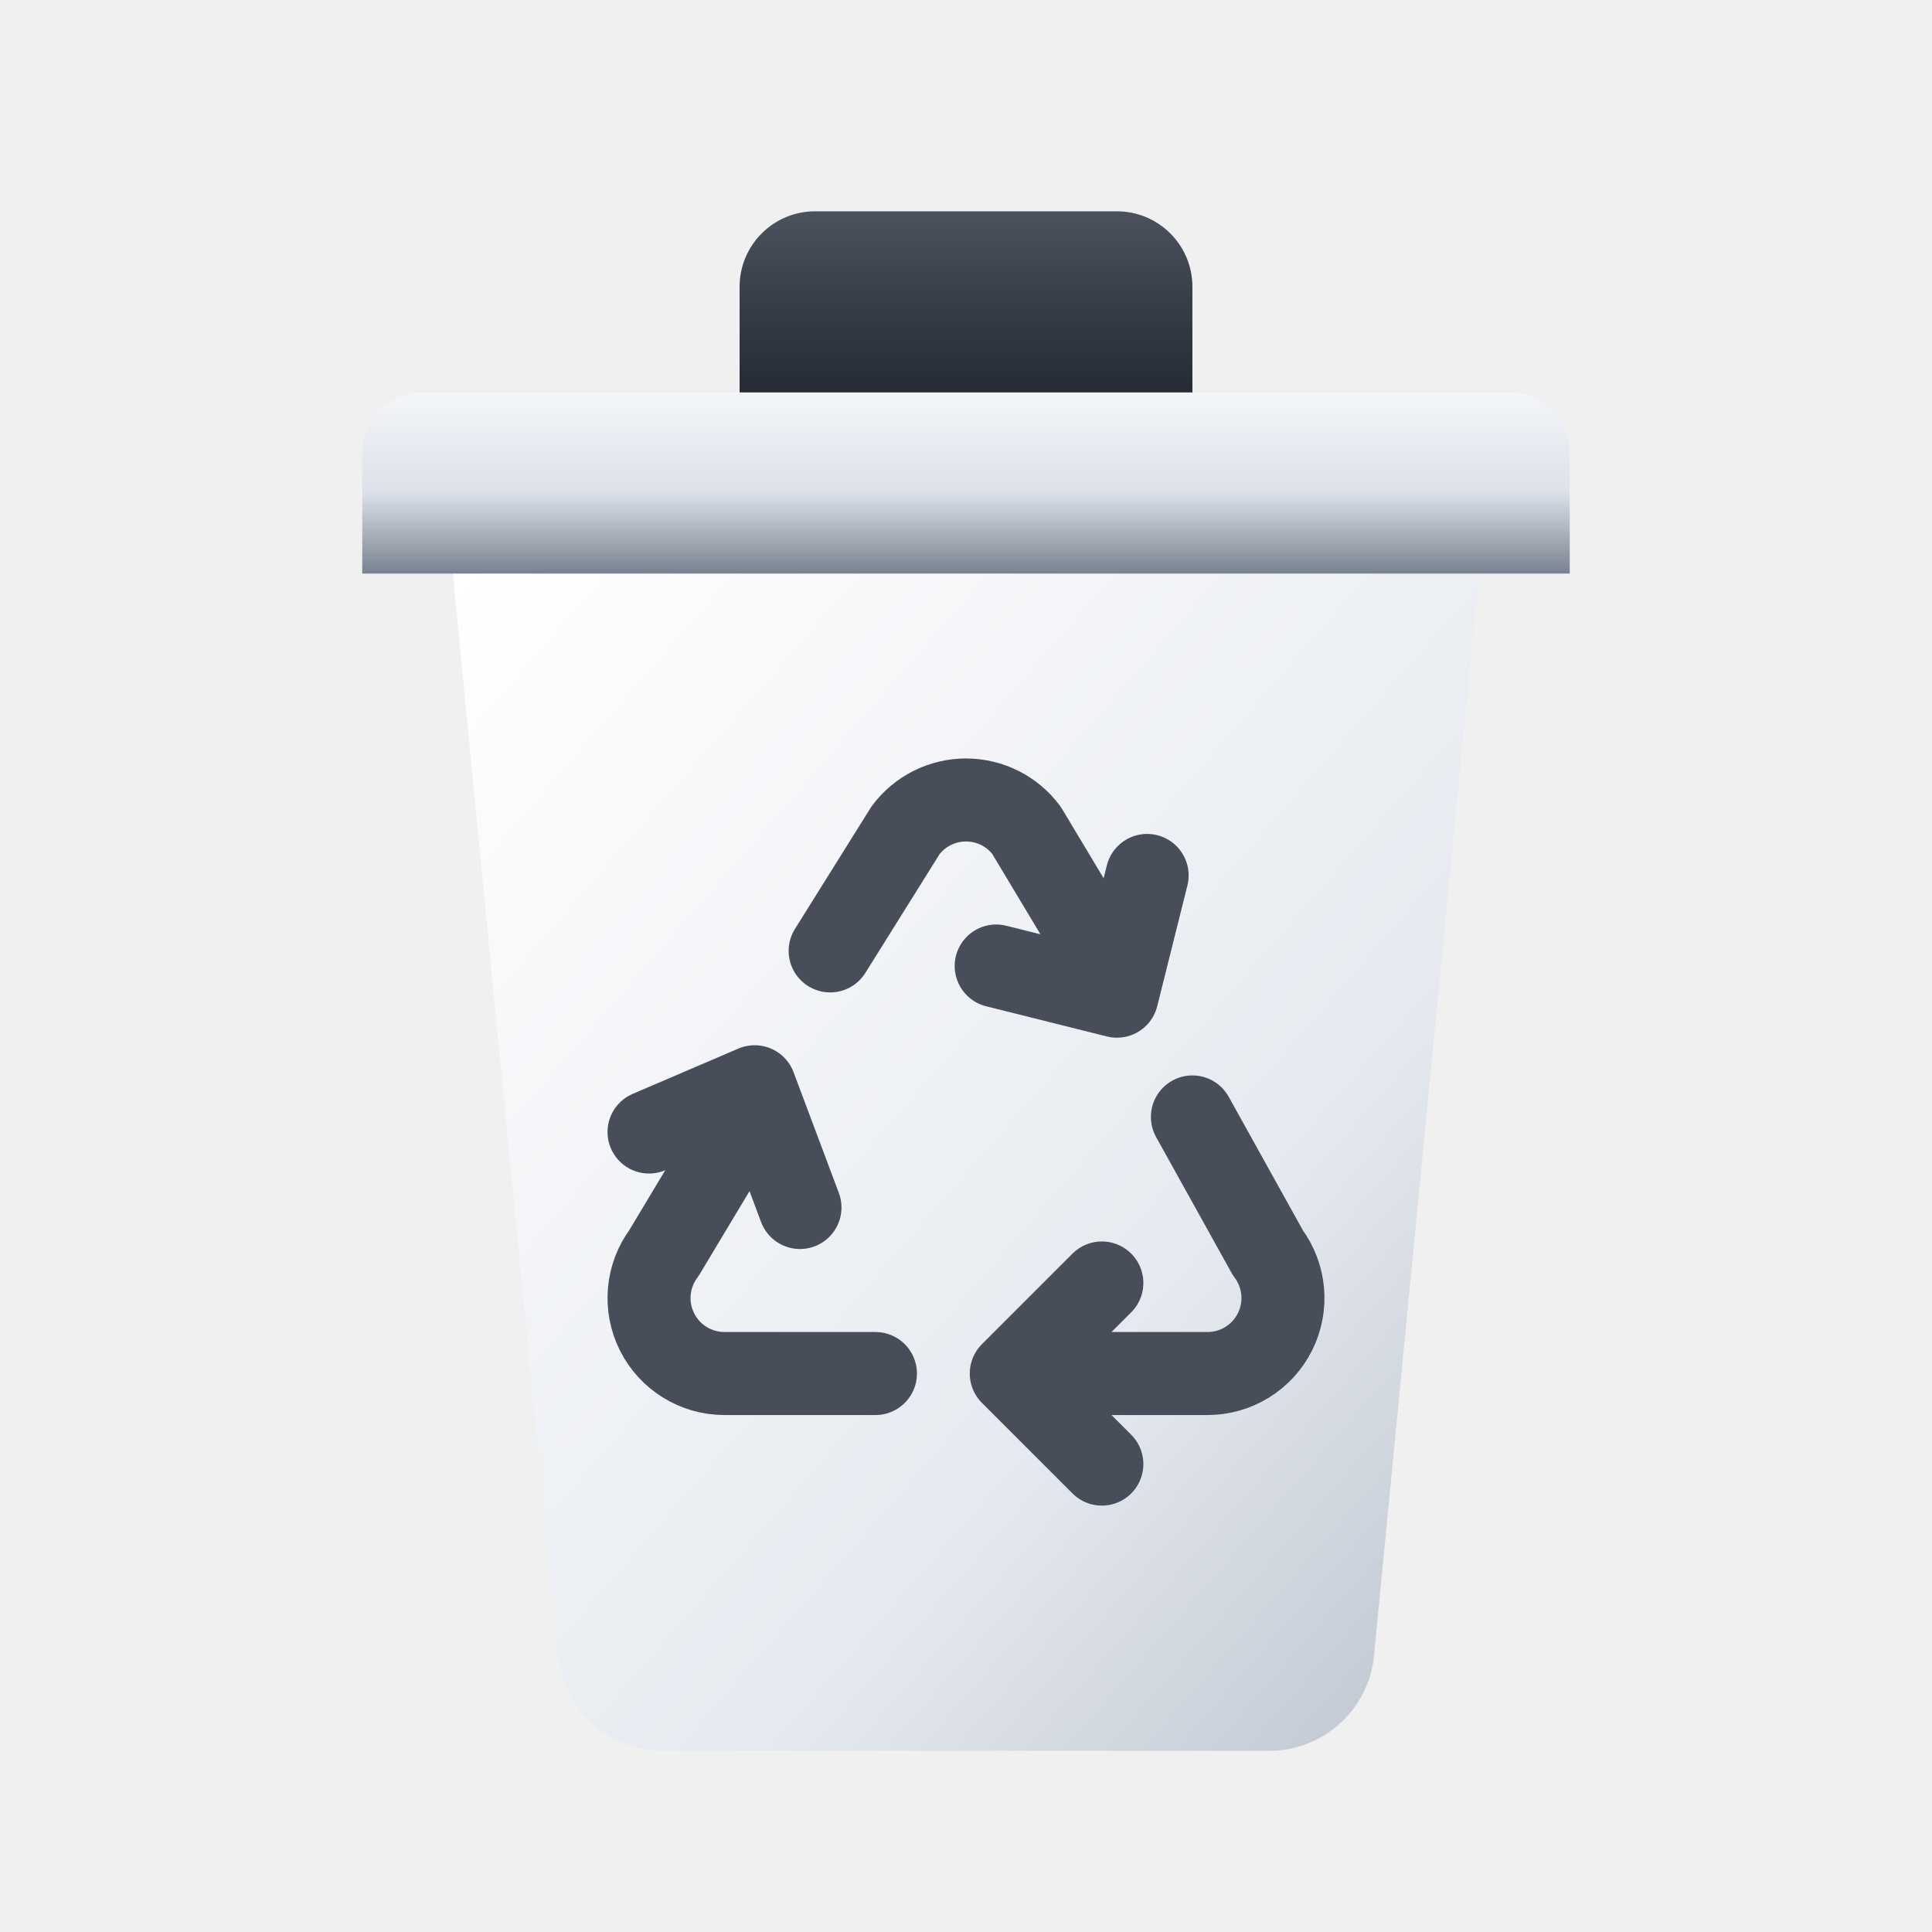
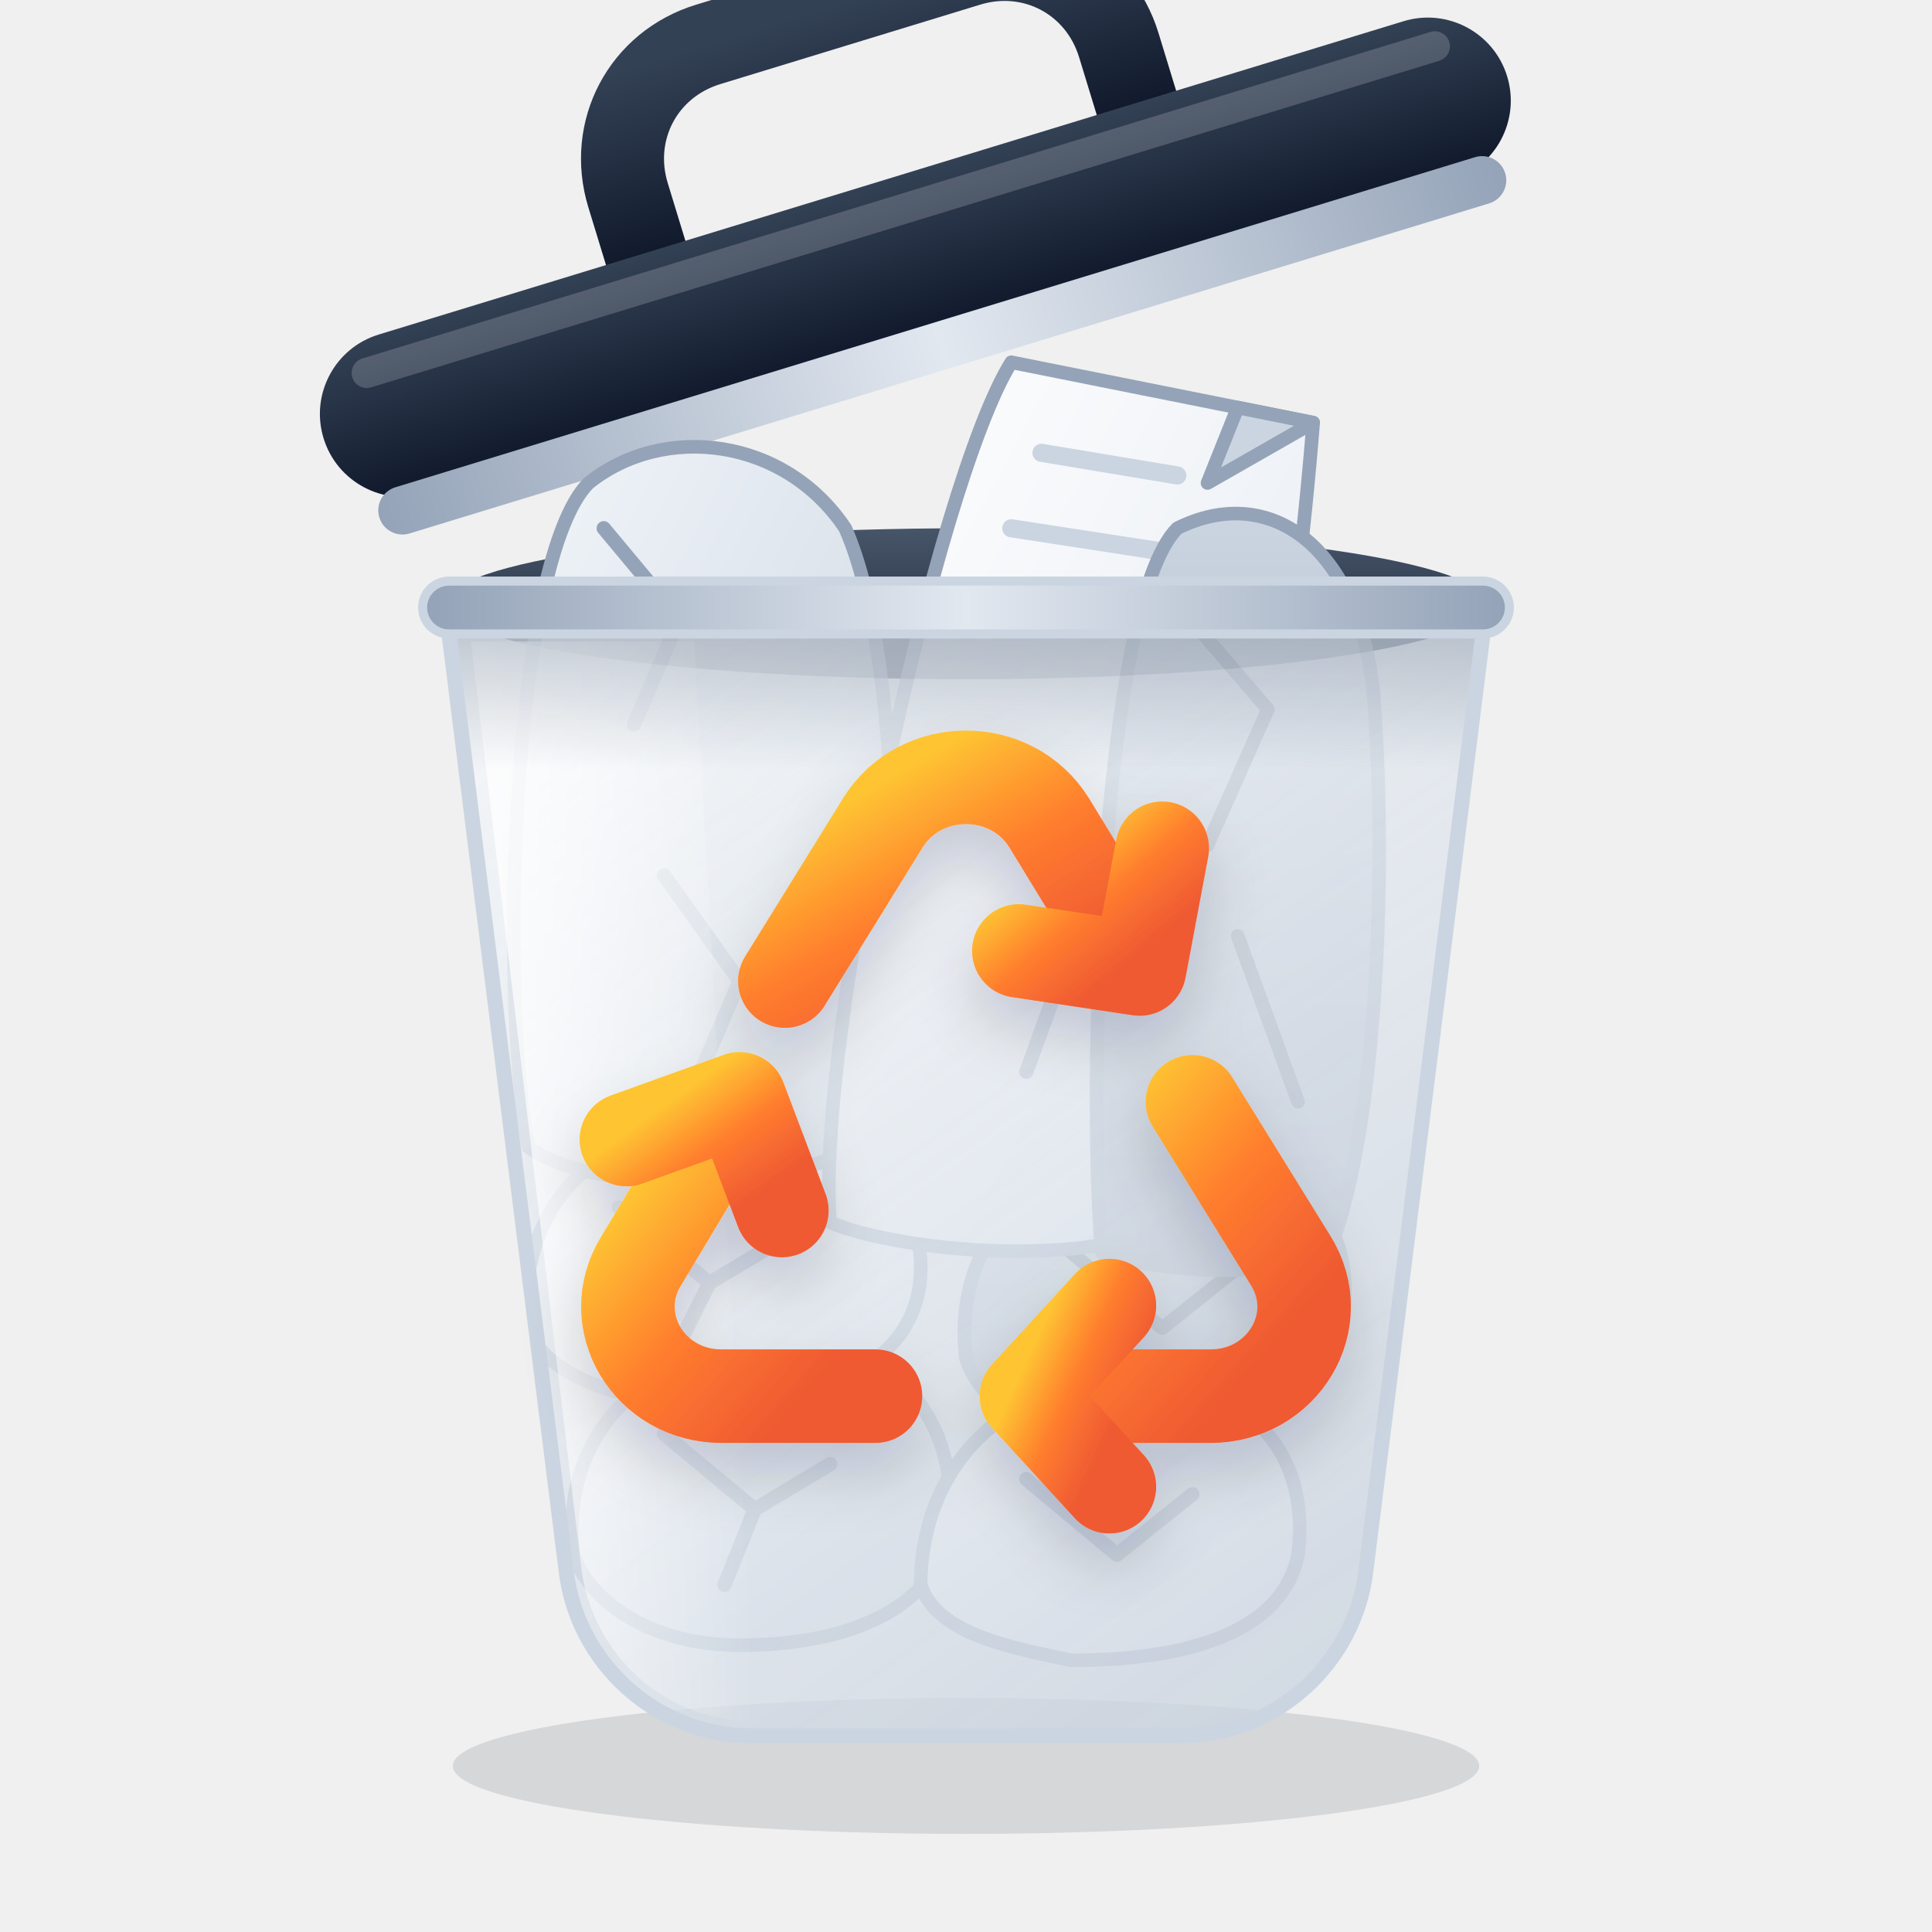
- <svg xmlns="http://www.w3.org/2000/svg" width="128" height="128" viewBox="0 0 128 128">
+ <svg xmlns="http://www.w3.org/2000/svg" viewBox="0 0 128 128" width="128" height="128">
  <defs>
-     <linearGradient id="linear-gradient-1" x1="49" y1="14" x2="49" y2="27" gradientUnits="userSpaceOnUse">
-       <stop offset="0" stop-color="#4b525e" />
-       <stop offset="1" stop-color="#222730" />
+     <clipPath id="binBodyClip">
+       <path d="M 29.5 40 L 98.5 40 L 90.5 104 C 89.8 110.2 84.5 115 78.2 115 L 49.8 115 C 43.5 115 38.2 110.2 37.5 104 Z" />
+     </clipPath>
+     <clipPath id="aboveRimClip">
+       <rect x="20" y="0" width="88" height="40.5" />
+     </clipPath>
+     <linearGradient id="bodyGlassGrad" x1="20%" y1="0%" x2="85%" y2="100%">
+       <stop offset="0%" stop-color="#f8fafc" stop-opacity="0.76" />
+       <stop offset="55%" stop-color="#e2e8f0" stop-opacity="0.65" />
+       <stop offset="100%" stop-color="#cbd5e1" stop-opacity="0.74" />
    </linearGradient>
-     <linearGradient id="linear-gradient-2" x1="30" y1="38" x2="107.272" y2="105.365" gradientUnits="userSpaceOnUse">
-       <stop offset="0" stop-color="#ffffff" />
-       <stop offset="0.65" stop-color="#e6eaf0" />
-       <stop offset="1" stop-color="#bcc3ce" />
+     <linearGradient id="innerRimGrad" x1="0%" y1="0%" x2="0%" y2="100%">
+       <stop offset="0%" stop-color="#475569" />
+       <stop offset="100%" stop-color="#1e293b" />
    </linearGradient>
-     <linearGradient id="linear-gradient-3" x1="24" y1="26" x2="24" y2="38" gradientUnits="userSpaceOnUse">
-       <stop offset="0" stop-color="#f4f6f9" />
-       <stop offset="0.55" stop-color="#dce1e9" />
-       <stop offset="1" stop-color="#798290" />
+     <linearGradient id="sideHighlight" x1="0%" y1="0%" x2="100%" y2="0%">
+       <stop offset="0%" stop-color="#ffffff" stop-opacity="0.82" />
+       <stop offset="100%" stop-color="#ffffff" stop-opacity="0" />
    </linearGradient>
+     <linearGradient id="topShadow" x1="0%" y1="0%" x2="0%" y2="100%">
+       <stop offset="0%" stop-color="#64748b" stop-opacity="0.34" />
+       <stop offset="100%" stop-color="#64748b" stop-opacity="0" />
+     </linearGradient>
+     <linearGradient id="lidGrad" x1="0%" y1="0%" x2="0%" y2="100%">
+       <stop offset="0%" stop-color="#334155" />
+       <stop offset="100%" stop-color="#0f172a" />
+     </linearGradient>
+     <linearGradient id="rimGrad" x1="0%" y1="0%" x2="100%" y2="0%">
+       <stop offset="0%" stop-color="#94a3b8" />
+       <stop offset="50%" stop-color="#e2e8f0" />
+       <stop offset="100%" stop-color="#94a3b8" />
+     </linearGradient>
+     <linearGradient id="paperLight" x1="0%" y1="0%" x2="100%" y2="100%">
+       <stop offset="0%" stop-color="#ffffff" />
+       <stop offset="100%" stop-color="#e2e8f0" />
+     </linearGradient>
+     <linearGradient id="paperMid" x1="0%" y1="0%" x2="100%" y2="100%">
+       <stop offset="0%" stop-color="#f1f5f9" />
+       <stop offset="100%" stop-color="#cbd5e1" />
+     </linearGradient>
+     <linearGradient id="paperShadow" x1="0%" y1="0%" x2="0%" y2="100%">
+       <stop offset="0%" stop-color="#cbd5e1" />
+       <stop offset="100%" stop-color="#94a3b8" />
+     </linearGradient>
+     <linearGradient id="recycleSoplosGrad" x1="15%" y1="15%" x2="85%" y2="85%">
+       <stop offset="0%" stop-color="#fec431" />
+       <stop offset="50%" stop-color="#ff7d2e" />
+       <stop offset="100%" stop-color="#ef5a33" />
+     </linearGradient>
+     <filter id="softDrop" x="-20%" y="-20%" width="140%" height="140%">
+       <feDropShadow dx="0" dy="2" stdDeviation="2" flood-color="#0f172a" flood-opacity="0.16" />
+     </filter>
+     <g id="papers-stack" stroke="#94a3b8" stroke-width="0.9" stroke-linejoin="round">
+       <g id="paper-base-left">
+         <path d="M 38 103 C 37 95 43 89 51 90 C 57 88 63 92 63 100 C 63 106 57 109 49 109 C 43 109 39 106 38 103 Z" fill="url(#paperMid)" />
+         <path d="M 44 95 L 50 100 L 55 97 M 50 100 L 48 105" fill="none" stroke="#94a3b8" stroke-width="0.95" stroke-linecap="round" />
+       </g>
+       <g id="paper-base-right">
+         <path d="M 61 105 C 61 97 67 91 75 92 C 81 91 87 95 86 103 C 85 108 79 110 71 110 C 66 109 62 108 61 105 Z" fill="url(#paperLight)" />
+         <path d="M 68 98 L 74 103 L 79 99" fill="none" stroke="#94a3b8" stroke-width="0.95" stroke-linecap="round" />
+       </g>
+       <g id="paper-mid-left">
+         <path d="M 35 88 C 34 80 40 74 48 75 C 54 73 61 77 61 84 C 61 90 55 93 47 93 C 41 93 36 91 35 88 Z" fill="url(#paperLight)" />
+         <path d="M 41 80 L 47 85 L 52 82 M 47 85 L 45 89" fill="none" stroke="#94a3b8" stroke-width="0.95" stroke-linecap="round" />
+       </g>
+       <g id="paper-mid-right">
+         <path d="M 64 90 C 63 82 69 76 77 77 C 83 75 90 79 89 87 C 88 92 82 95 74 95 C 68 95 65 93 64 90 Z" fill="url(#paperShadow)" />
+         <path d="M 71 83 L 77 88 L 82 84" fill="none" stroke="#64748b" stroke-width="0.9" stroke-linecap="round" />
+       </g>
+       <g id="paper-top-left">
+         <path d="M 35 76 C 33 65 34 37 39 32 C 44 28 52 29 56 35 C 60 44 60 68 57 76 C 51 79 39 79 35 76 Z" fill="url(#paperMid)" />
+         <path d="M 40 35 L 45 41 L 42 48 M 44 58 L 49 65 L 46 72" fill="none" stroke="#94a3b8" stroke-width="0.95" stroke-linecap="round" />
+       </g>
+       <g id="paper-top-sheet">
+         <path d="M 55 81 C 54 69 62 32 67 24 L 87 28 C 86 41 82 72 78 81 C 72 84 60 83 55 81 Z" fill="url(#paperLight)" />
+         <path d="M 87 28 L 80 32 L 82 27 Z" fill="#cbd5e1" />
+         <line x1="69" y1="30" x2="78" y2="31.5" stroke="#cbd5e1" stroke-width="1.2" stroke-linecap="round" />
+         <line x1="67" y1="35" x2="80" y2="37" stroke="#cbd5e1" stroke-width="1.2" stroke-linecap="round" />
+         <path d="M 65 52 L 72 60 L 68 71" fill="none" stroke="#94a3b8" stroke-width="0.95" stroke-linecap="round" />
+       </g>
+       <g id="paper-top-right">
+         <path d="M 73 83 C 72 72 73 40 78 35 C 84 32 90 36 91 46 C 92 59 91 76 88 83 C 83 85 76 84 73 83 Z" fill="url(#paperShadow)" />
+         <path d="M 78 40 L 84 47 L 80 56 M 82 62 L 86 73" fill="none" stroke="#64748b" stroke-width="0.9" stroke-linecap="round" />
+       </g>
+     </g>
  </defs>
-   <g id="Layer_1" data-name="Layer 1">
-     <path d="M54 14 L74 14 C76.761 14 79 16.239 79 19 L79 27 L49 27 L49 19 C49 16.239 51.239 14 54 14 Z" fill="url(#linear-gradient-1)" />
-     <path d="M30 38 L98 38 L91 110 C90.499 113.471 87.507 116.036 84 116 L44 116 C40.493 116.036 37.501 113.471 37 110 Z" fill="url(#linear-gradient-2)" />
-     <path d="M28 26 L100 26 C102.209 26 104 27.791 104 30 L104 38 L24 38 L24 30 C24 27.791 25.791 26 28 26 Z" fill="url(#linear-gradient-3)" />
-     <g>
-       <path d="M55 63 L60 55 C60.944 53.741 62.426 53 64 53 C65.574 53 67.056 53.741 68 55 L74 65" fill="none" stroke="#474e59" stroke-width="5.5" stroke-linecap="round" stroke-linejoin="round" />
-       <polyline points="66,64 74,66 76,58" fill="none" stroke="#474e59" stroke-width="5.5" stroke-linecap="round" stroke-linejoin="round" />
-       <path d="M79 74 L84 83 C85.136 84.515 85.319 86.542 84.472 88.236 C83.625 89.93 81.894 91 80 91 L68 91" fill="none" stroke="#474e59" stroke-width="5.5" stroke-linecap="round" stroke-linejoin="round" />
-       <polyline points="73,85 67,91 73,97" fill="none" stroke="#474e59" stroke-width="5.5" stroke-linecap="round" stroke-linejoin="round" />
-       <path d="M58 91 L48 91 C46.106 91 44.375 89.93 43.528 88.236 C42.681 86.542 42.864 84.515 44 83 L50 73" fill="none" stroke="#474e59" stroke-width="5.5" stroke-linecap="round" stroke-linejoin="round" />
-       <polyline points="43,75 50,72 53,80" fill="none" stroke="#474e59" stroke-width="5.5" stroke-linecap="round" stroke-linejoin="round" />
-     </g>
+   <ellipse cx="64" cy="117" rx="34" ry="4.5" fill="#0f172a" opacity="0.12" />
+   <g transform="translate(24, 34) rotate(-17)">
+     <path d="M 23 -10 L 23 -15 C 23 -19.5 26.5 -23 31 -23 L 49 -23 C 53.5 -23 57 -19.5 57 -15 L 57 -10" fill="none" stroke="url(#lidGrad)" stroke-width="5.5" stroke-linecap="round" />
+     <rect x="-1" y="-11" width="82" height="11" rx="5.5" fill="url(#lidGrad)" />
+     <rect x="2" y="-9.8" width="76" height="2" rx="1" fill="#ffffff" opacity="0.18" />
+     <rect x="1" y="-1" width="78" height="3.2" rx="1.6" fill="url(#rimGrad)" />
+   </g>
+   <ellipse cx="64" cy="40" rx="34.5" ry="5" fill="url(#innerRimGrad)" />
+   <g clip-path="url(#binBodyClip)">
+     <rect x="28" y="40" width="72" height="76" fill="#94a3b8" opacity="0.16" />
+     <use href="#papers-stack" opacity="0.60" />
+     <path d="M 29.5 40 L 98.5 40 L 90.5 104 C 89.8 110.2 84.5 115 78.2 115 L 49.8 115 C 43.5 115 38.2 110.2 37.5 104 Z" fill="url(#bodyGlassGrad)" />
+     <path d="M 31.2 42.5 L 46 42.5 L 50 114 L 49.8 114 C 44 114 39.2 109.6 38.5 103.8 Z" fill="url(#sideHighlight)" />
+     <polygon points="29.8,42 98.2,42 97.2,51 30.8,51" fill="url(#topShadow)" />
+   </g>
+   <use href="#papers-stack" clip-path="url(#aboveRimClip)" />
+   <path d="M 29.5 40 L 98.5 40 L 90.5 104 C 89.8 110.2 84.5 115 78.2 115 L 49.8 115 C 43.5 115 38.2 110.2 37.5 104 Z" fill="none" stroke="#cbd5e1" stroke-width="1" />
+   <rect x="28" y="38.5" width="72" height="3.5" rx="1.75" fill="url(#rimGrad)" stroke="#cbd5e1" stroke-width="0.6" />
+   <g filter="url(#softDrop)" fill="none" stroke="url(#recycleSoplosGrad)" stroke-width="6.2" stroke-linecap="round" stroke-linejoin="round">
+     <path d="M 52 65 L 58.5 54.5 C 61 50.5 67 50.5 69.5 54.5 L 75 63.5" />
+     <polyline points="67.5,63 75.5,64.2 77,56.2" />
+     <path d="M 79 73 L 85.5 83.5 C 88 87.5 85 92.5 80.2 92.5 L 69 92.5" />
+     <polyline points="73.5,86.5 68,92.5 73.5,98.5" />
+     <path d="M 58 92.5 L 47.8 92.5 C 43 92.5 40 87.5 42.5 83.5 L 48.5 73.5" />
+     <polyline points="41.5,75.5 49,72.8 51.8,80.2" />
  </g>
</svg>
